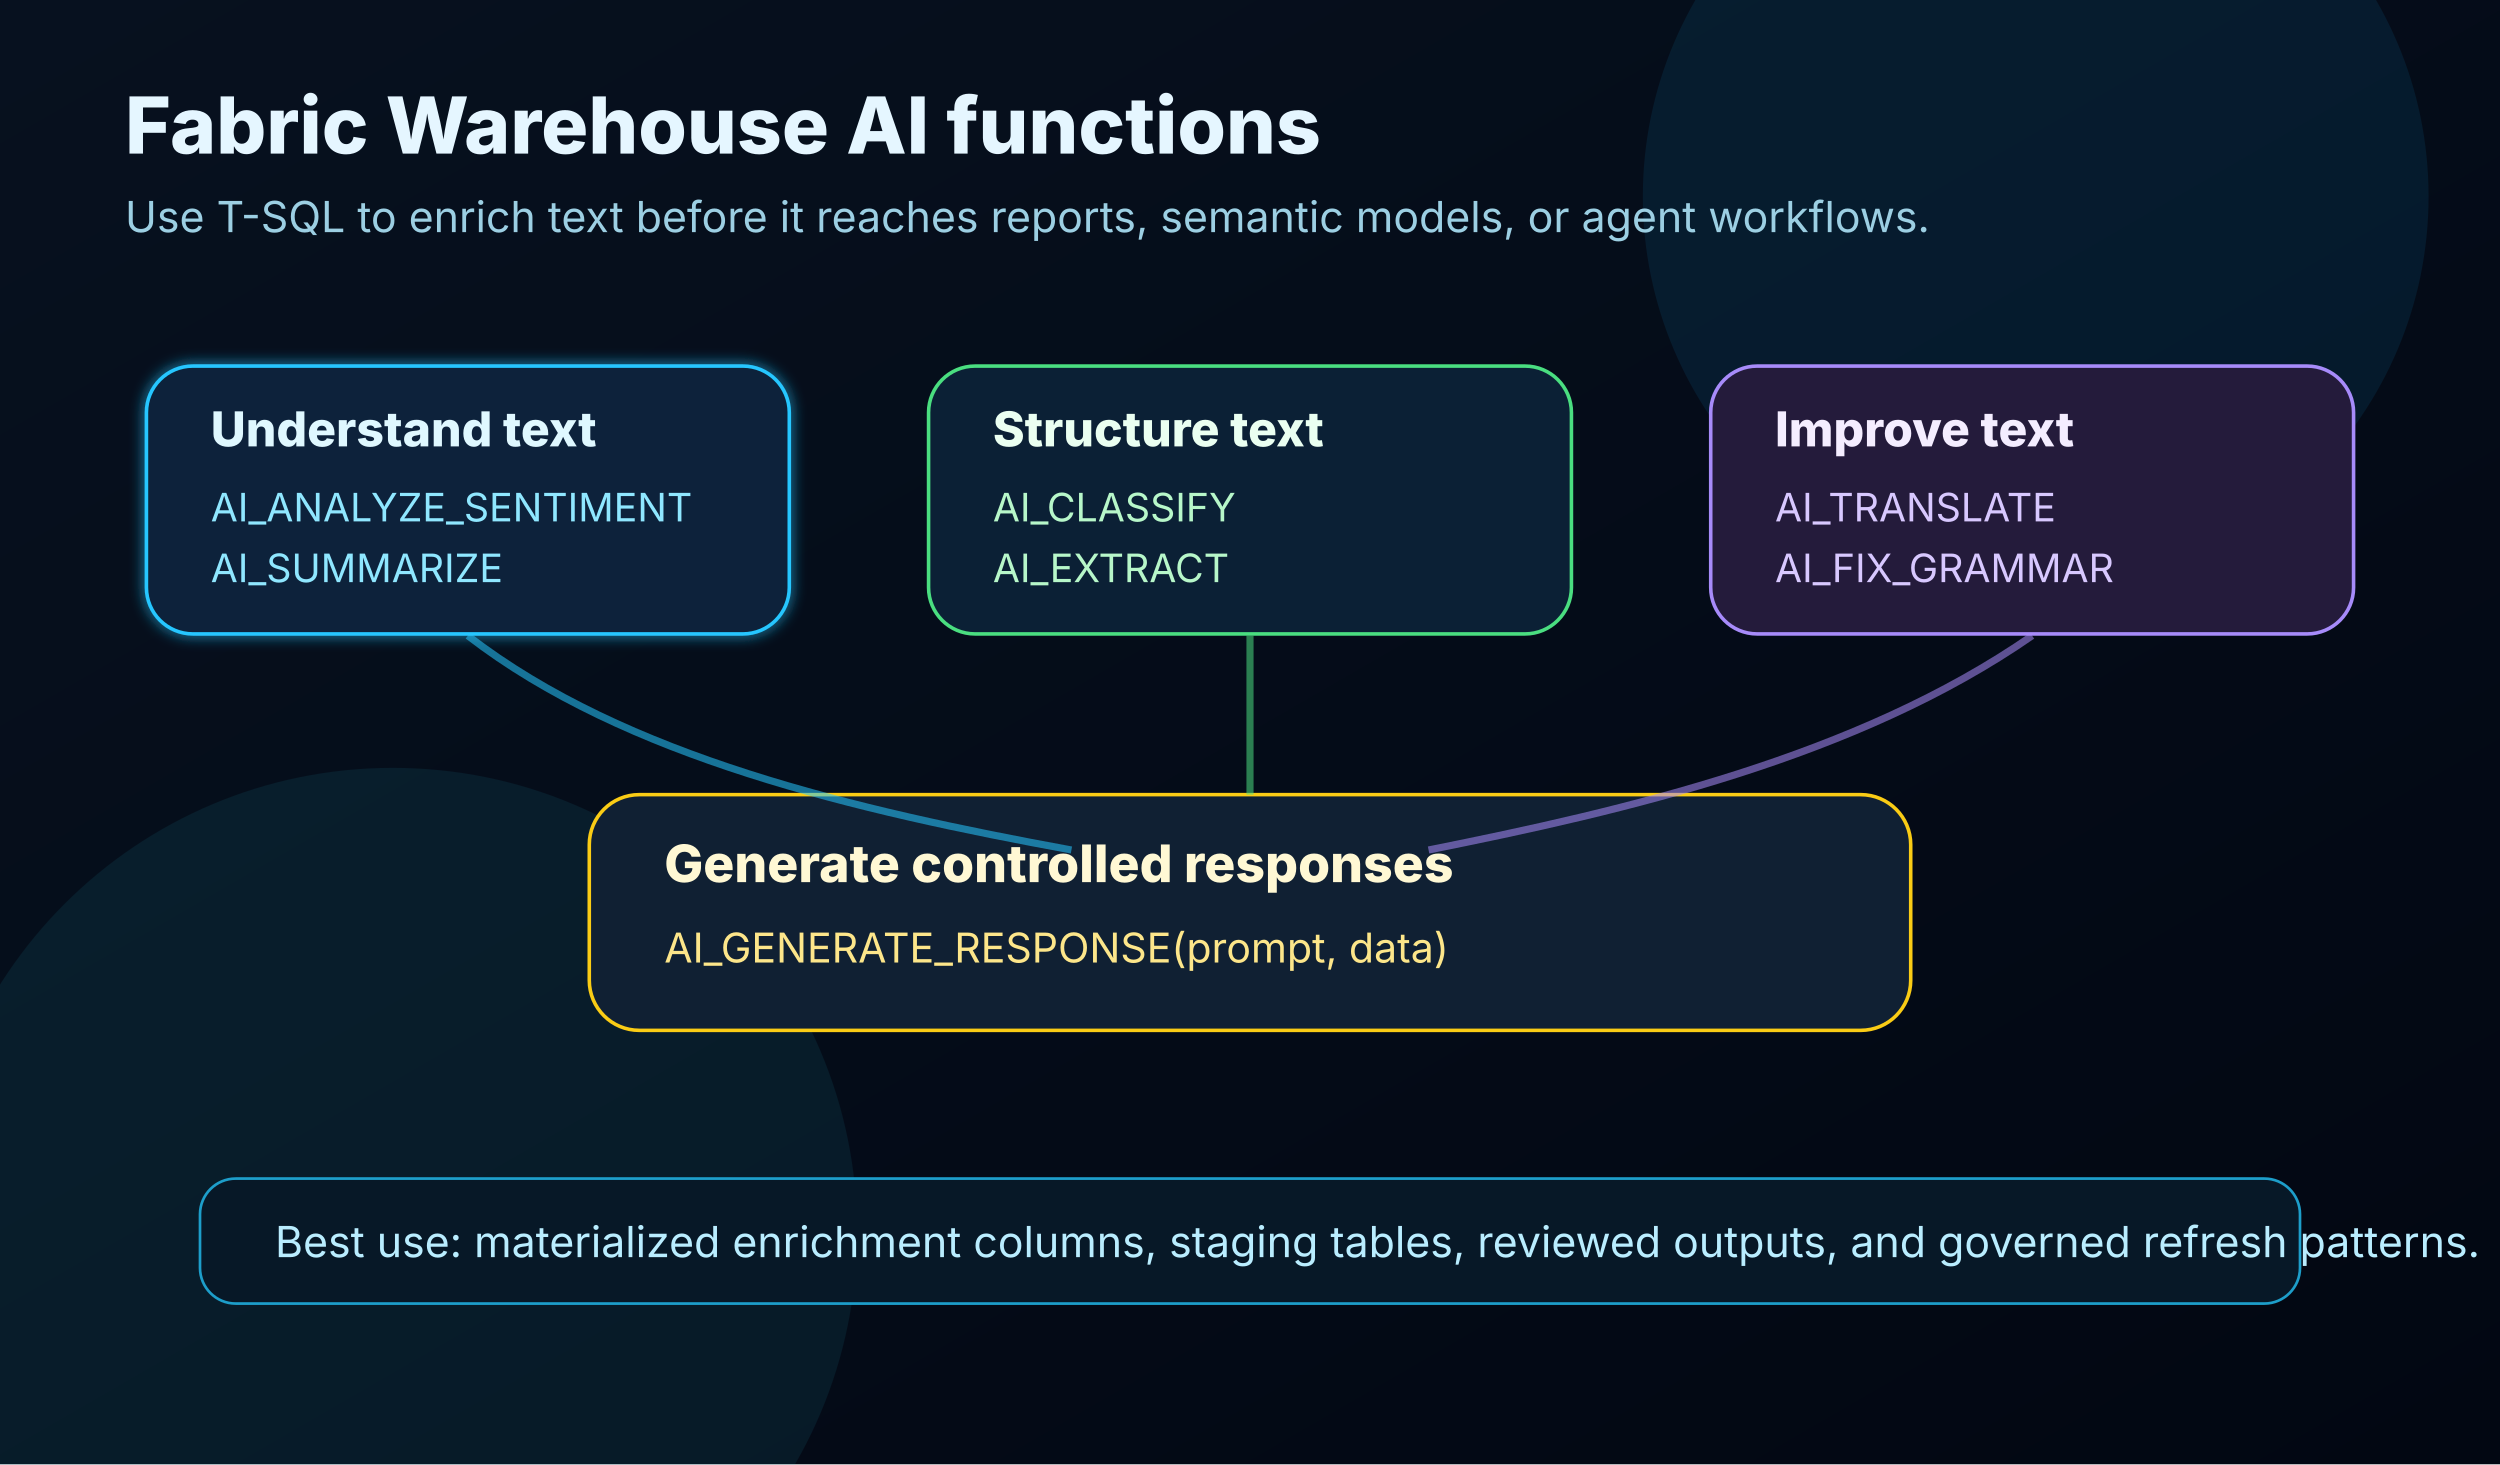
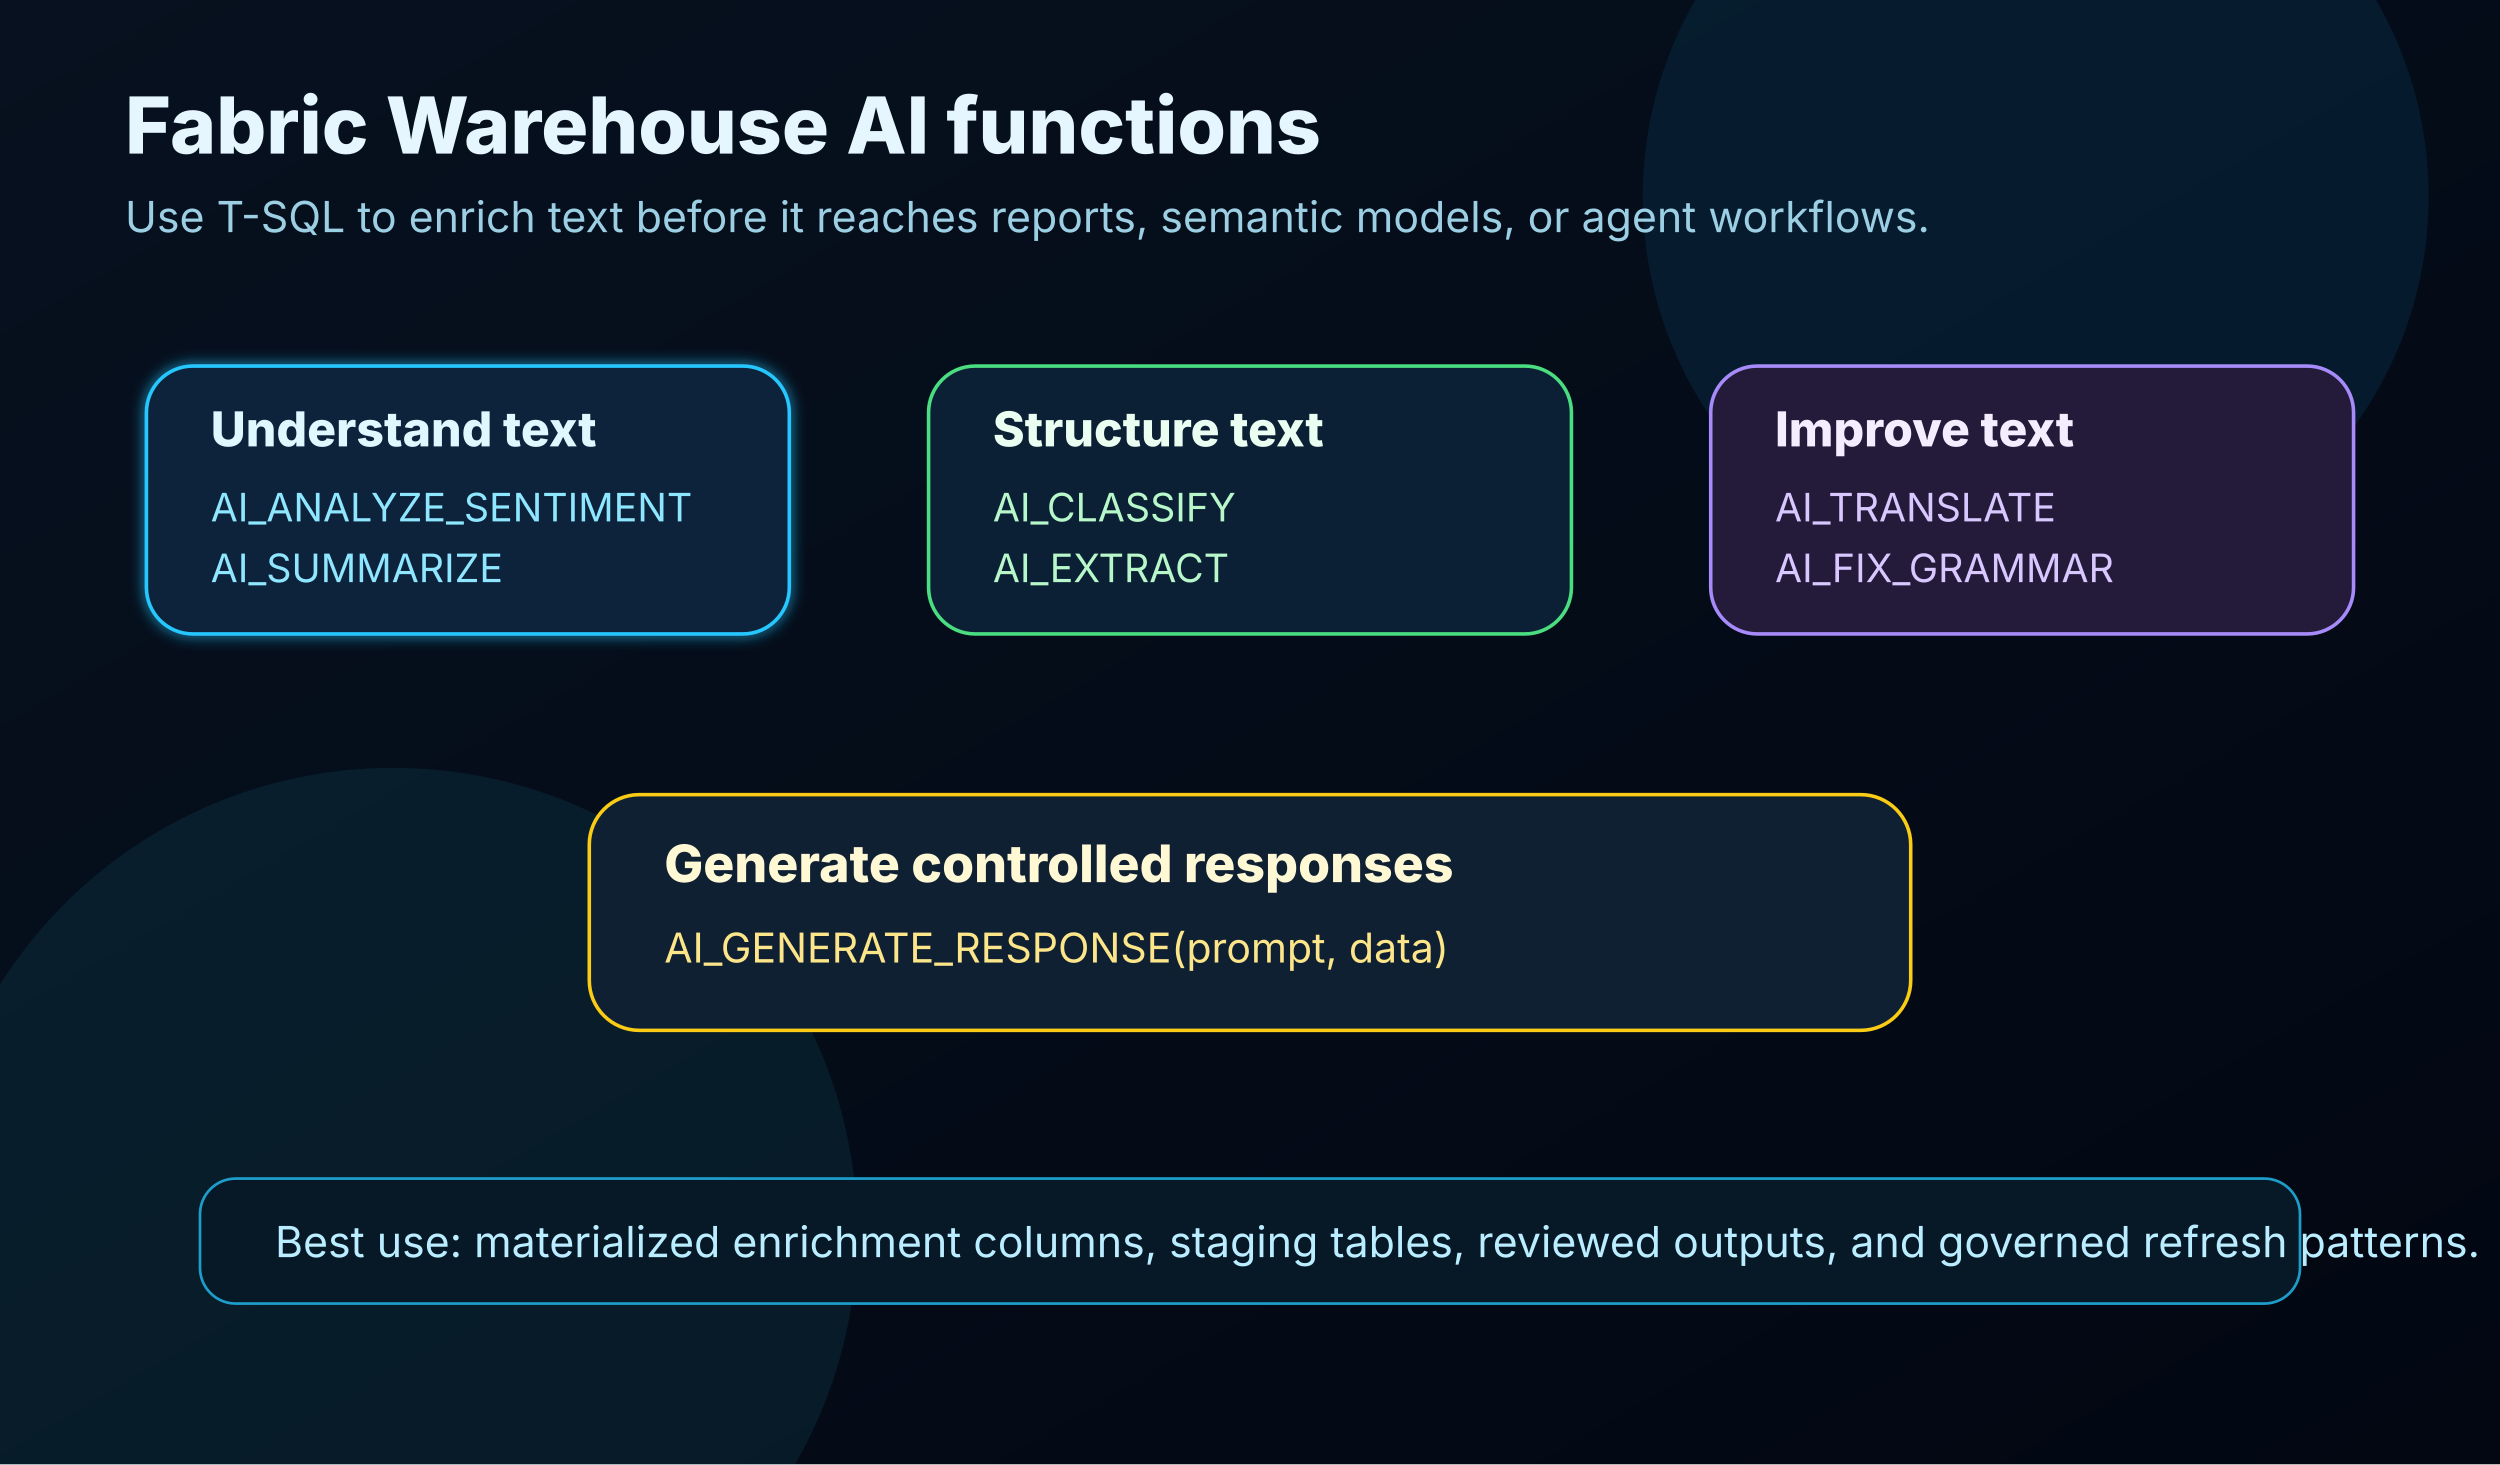
<svg xmlns="http://www.w3.org/2000/svg" width="1400" height="820" viewBox="0 0 1400 820" role="img" aria-labelledby="title desc">
  <defs>
    <linearGradient id="bg" x1="0" y1="0" x2="1" y2="1">
      <stop offset="0" stop-color="#07111f" />
      <stop offset="1" stop-color="#020712" />
    </linearGradient>
    <filter id="glow">
      <feGaussianBlur stdDeviation="4" result="coloredBlur" />
      <feMerge>
        <feMergeNode in="coloredBlur" />
        <feMergeNode in="SourceGraphic" />
      </feMerge>
    </filter>
  </defs>
  <rect width="1400" height="820" fill="url(#bg)" />
  <circle cx="1140" cy="110" r="220" fill="#0ea5e9" opacity="0.10" />
  <circle cx="220" cy="690" r="260" fill="#22d3ee" opacity="0.08" />
  <text x="70" y="86" fill="#e5f6ff" font-size="44" font-family="Inter, Segoe UI, Arial" font-weight="800">Fabric Warehouse AI functions</text>
  <text x="70" y="130" fill="#9ccfe3" font-size="24" font-family="Inter, Segoe UI, Arial">Use T-SQL to enrich text before it reaches reports, semantic models, or agent workflows.</text>
  <rect x="82" y="205" width="360" height="150" rx="26" fill="#08243a" stroke="#26c6ff" stroke-width="2" filter="url(#glow)" />
  <text x="118" y="250" fill="#dff8ff" font-size="27" font-family="Inter, Segoe UI, Arial" font-weight="800">Understand text</text>
  <text x="118" y="292" fill="#8fe7ff" font-size="22" font-family="Inter, Segoe UI, Arial">AI_ANALYZE_SENTIMENT</text>
  <text x="118" y="326" fill="#8fe7ff" font-size="22" font-family="Inter, Segoe UI, Arial">AI_SUMMARIZE</text>
  <rect x="520" y="205" width="360" height="150" rx="26" fill="#0b2035" stroke="#4ade80" stroke-width="2" />
  <text x="556" y="250" fill="#eafff1" font-size="27" font-family="Inter, Segoe UI, Arial" font-weight="800">Structure text</text>
  <text x="556" y="292" fill="#b7f7c9" font-size="22" font-family="Inter, Segoe UI, Arial">AI_CLASSIFY</text>
  <text x="556" y="326" fill="#b7f7c9" font-size="22" font-family="Inter, Segoe UI, Arial">AI_EXTRACT</text>
  <rect x="958" y="205" width="360" height="150" rx="26" fill="#241b3b" stroke="#a78bfa" stroke-width="2" />
  <text x="994" y="250" fill="#f4edff" font-size="27" font-family="Inter, Segoe UI, Arial" font-weight="800">Improve text</text>
  <text x="994" y="292" fill="#d8c8ff" font-size="22" font-family="Inter, Segoe UI, Arial">AI_TRANSLATE</text>
  <text x="994" y="326" fill="#d8c8ff" font-size="22" font-family="Inter, Segoe UI, Arial">AI_FIX_GRAMMAR</text>
  <rect x="330" y="445" width="740" height="132" rx="28" fill="#102033" stroke="#facc15" stroke-width="2" />
  <text x="372" y="494" fill="#fff8d4" font-size="29" font-family="Inter, Segoe UI, Arial" font-weight="800">Generate controlled responses</text>
  <text x="372" y="539" fill="#fde68a" font-size="23" font-family="Inter, Segoe UI, Arial">AI_GENERATE_RESPONSE(prompt, data)</text>
-   <path d="M262 356 C350 424, 480 454, 600 476" fill="none" stroke="#26c6ff" stroke-width="4" opacity="0.55" />
-   <path d="M700 356 C700 390, 700 415, 700 445" fill="none" stroke="#4ade80" stroke-width="4" opacity="0.55" />
-   <path d="M1138 356 C1040 424, 910 454, 800 476" fill="none" stroke="#a78bfa" stroke-width="4" opacity="0.55" />
  <rect x="112" y="660" width="1176" height="70" rx="20" fill="#071827" stroke="#1d9eca" stroke-width="1.5" />
  <text x="154" y="704" fill="#b9edff" font-size="24" font-family="Inter, Segoe UI, Arial">Best use: materialized enrichment columns, staging tables, reviewed outputs, and governed refresh patterns.</text>
</svg>
